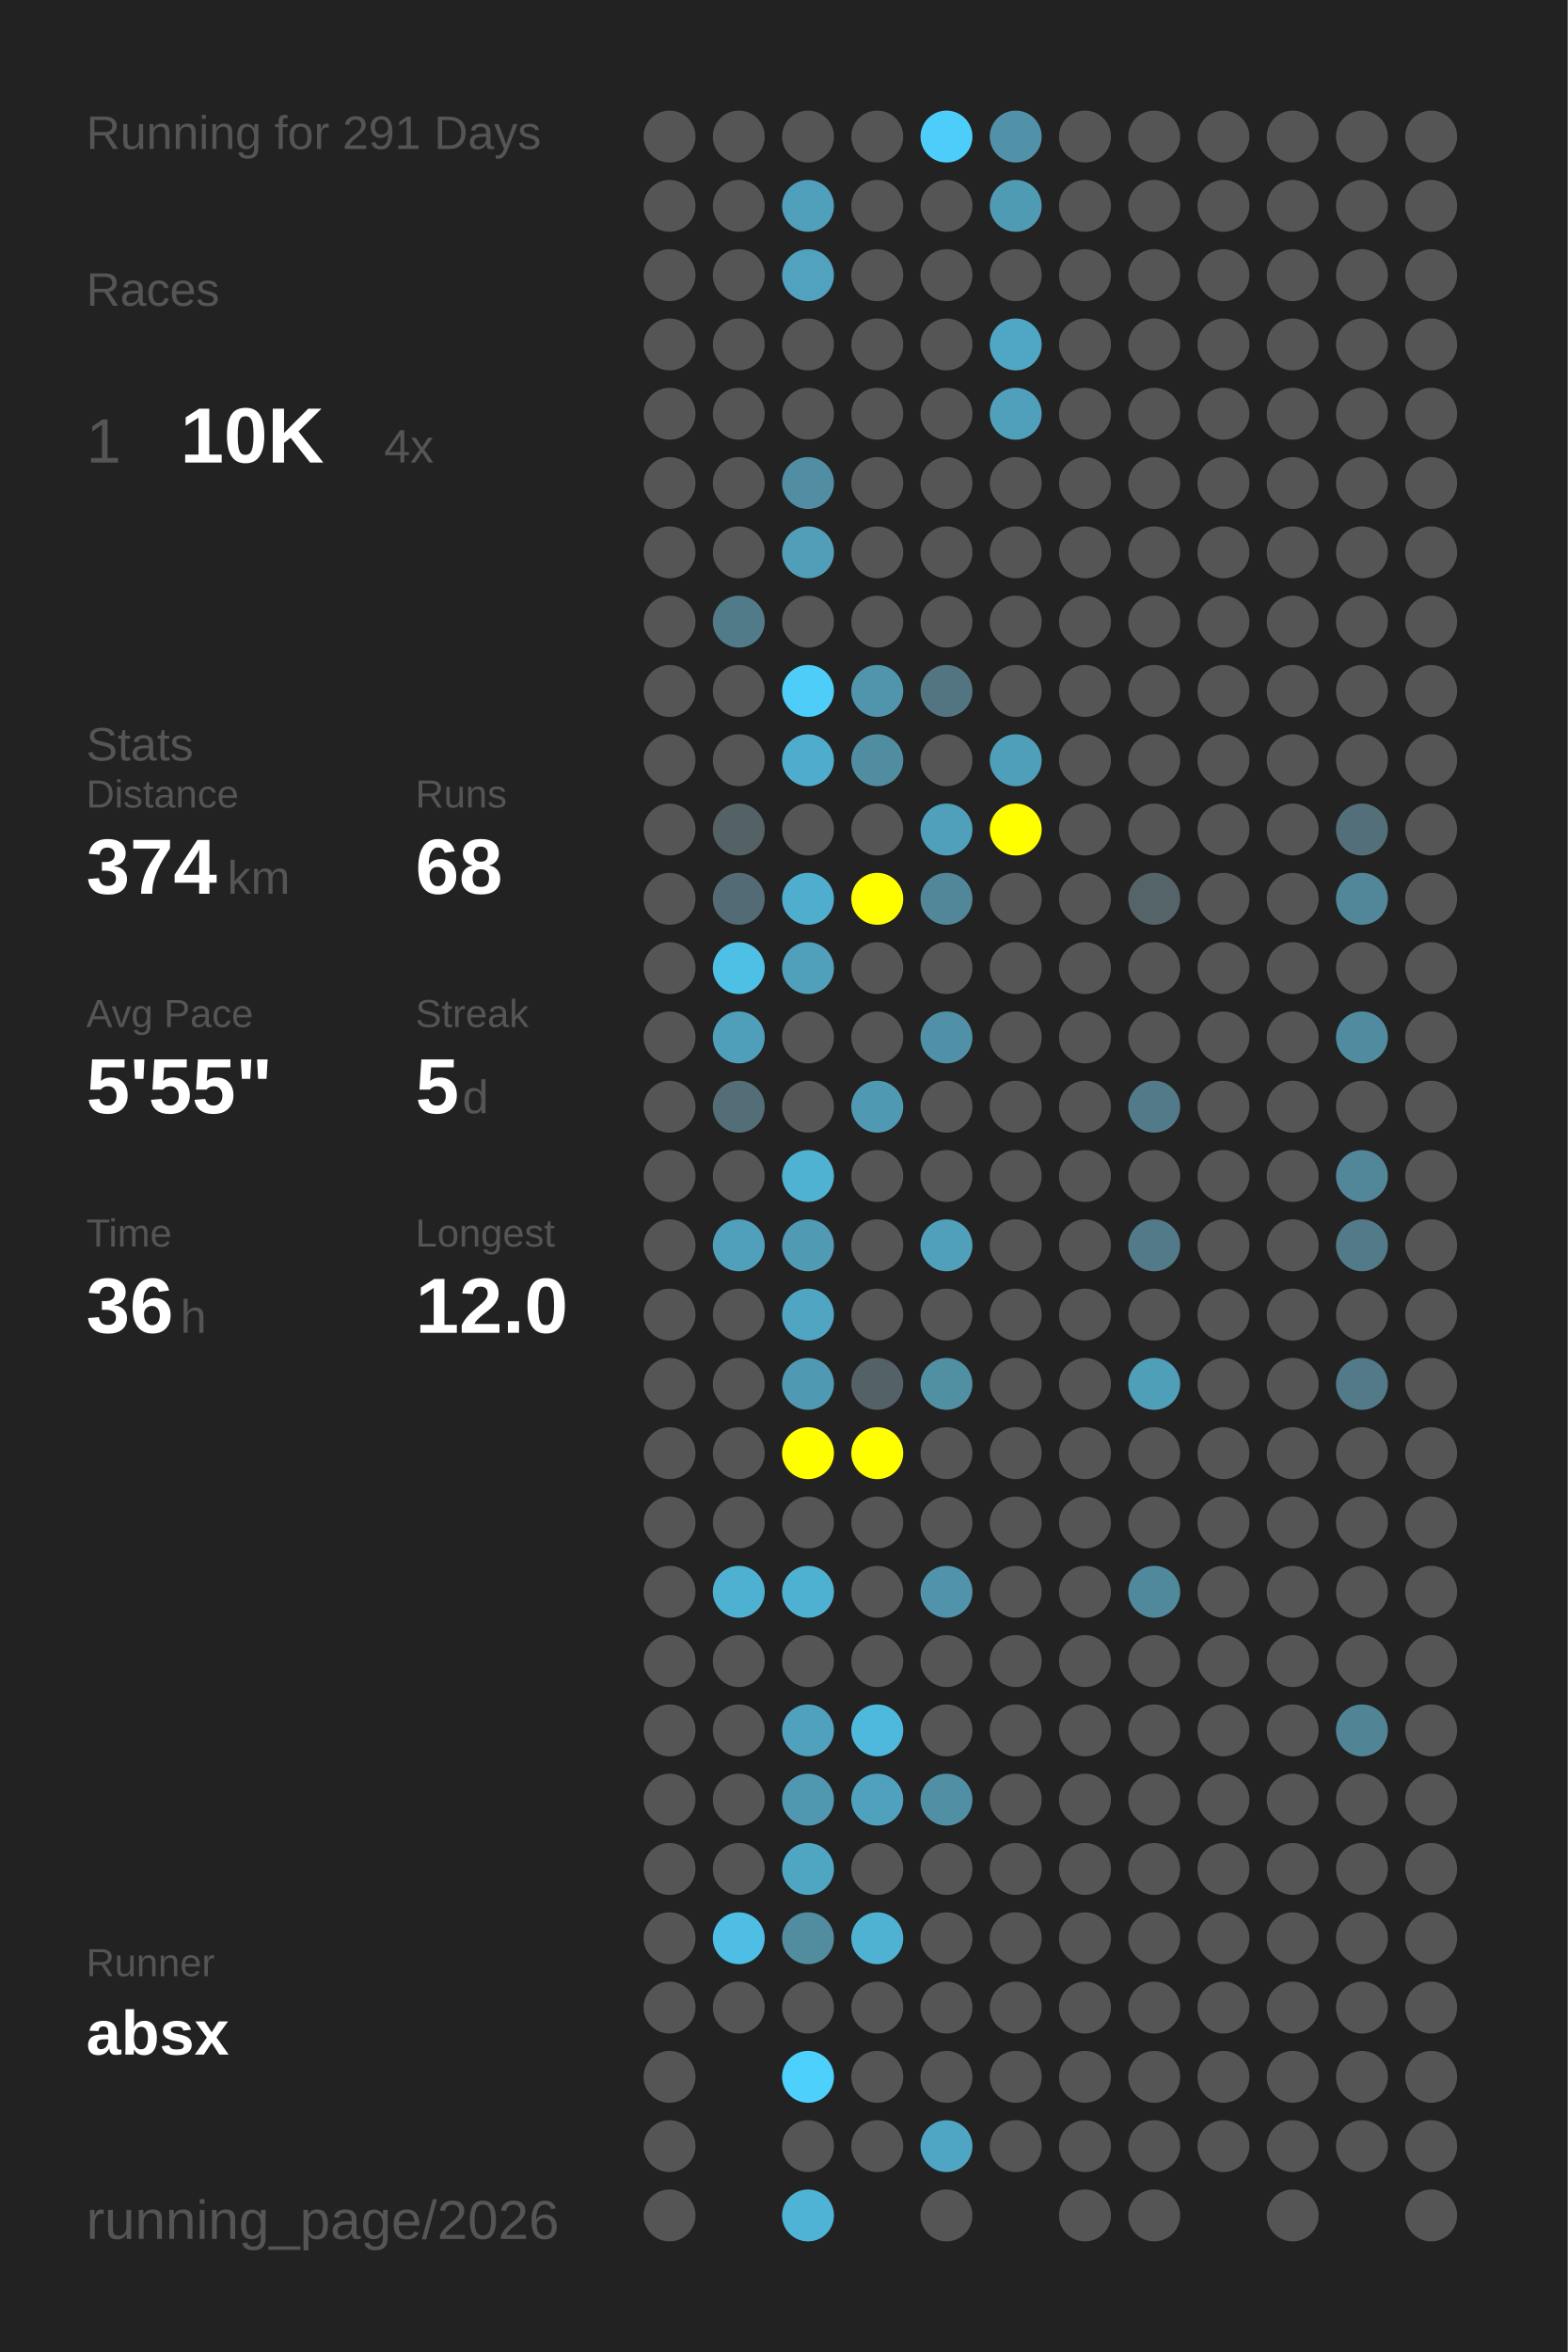
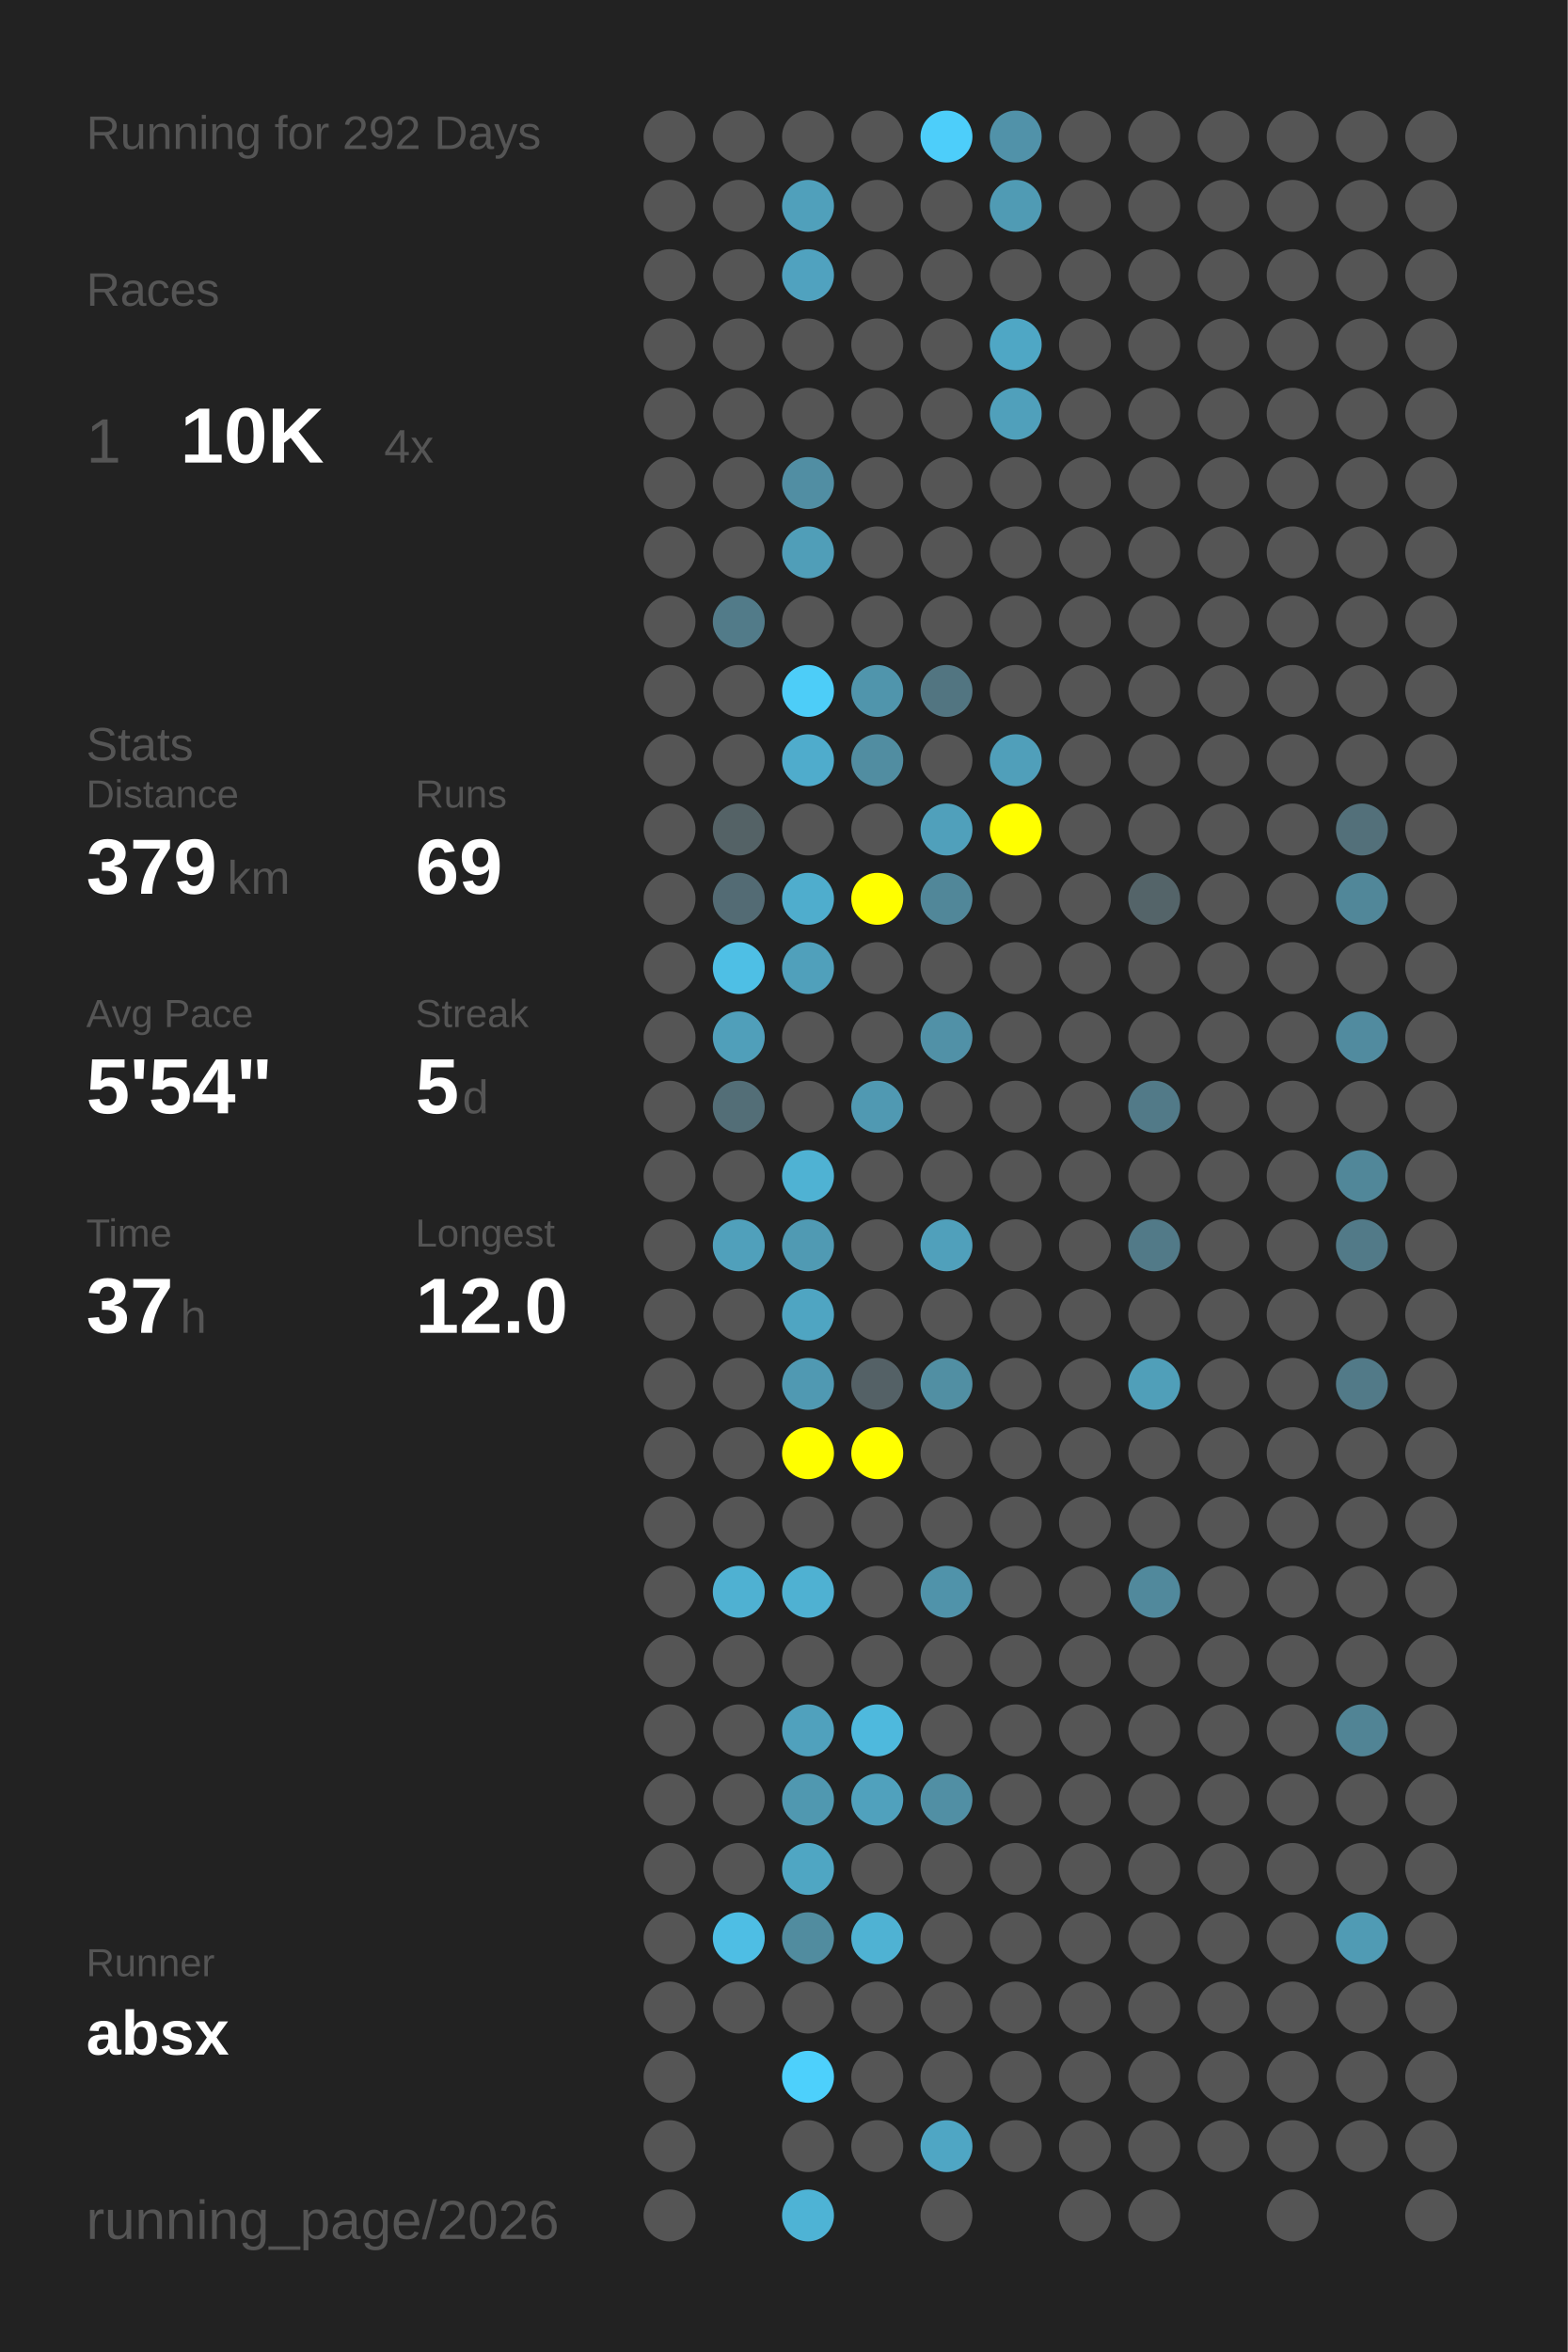
<svg xmlns="http://www.w3.org/2000/svg" baseProfile="full" height="300mm" version="1.1" viewBox="0,0,200,300" width="200mm">
  <defs />
  <rect fill="#222222" height="300" width="200" x="0" y="0" />
-   <text fill="#555555" style="font-size:6px; font-family:Arial;" x="11" y="19">Running for 291 Days</text>
+   <text fill="#555555" style="font-size:6px; font-family:Arial;" x="11" y="19">Running for 292 Days</text>
  <text fill="#555555" style="font-size:6px; font-family:Arial;" x="11" y="39">Races</text>
  <text fill="#555555" style="font-size:8px; font-family:Arial;" x="11" y="59">1</text>
  <text fill="#FFFFFF" style="font-size:10px; font-family:Arial; font-weight:bold;" x="23" y="59">10K</text>
  <text fill="#555555" style="font-size:6px; font-family:Arial;" x="49" y="59">4x</text>
  <text fill="#555555" style="font-size:6px; font-family:Arial;" x="11" y="97">Stats</text>
  <text fill="#555555" style="font-size:5px; font-family:Arial;" x="11" y="103">Distance</text>
-   <text fill="#FFFFFF" style="font-size:10px; font-family:Arial; font-weight:bold;" x="11" y="114">374</text>
+   <text fill="#FFFFFF" style="font-size:10px; font-family:Arial; font-weight:bold;" x="11" y="114">379</text>
  <text fill="#555555" style="font-size:6px; font-family:Arial;" x="29" y="114">km</text>
  <text fill="#555555" style="font-size:5px; font-family:Arial;" x="53" y="103">Runs</text>
-   <text fill="#FFFFFF" style="font-size:10px; font-family:Arial; font-weight:bold;" x="53" y="114">68</text>
+   <text fill="#FFFFFF" style="font-size:10px; font-family:Arial; font-weight:bold;" x="53" y="114">69</text>
  <text fill="#555555" style="font-size:5px; font-family:Arial;" x="11" y="131">Avg Pace</text>
-   <text fill="#FFFFFF" style="font-size:10px; font-family:Arial; font-weight:bold;" x="11" y="142">5'55"</text>
+   <text fill="#FFFFFF" style="font-size:10px; font-family:Arial; font-weight:bold;" x="11" y="142">5'54"</text>
  <text fill="#555555" style="font-size:5px; font-family:Arial;" x="53" y="131">Streak</text>
  <text fill="#FFFFFF" style="font-size:10px; font-family:Arial; font-weight:bold;" x="53" y="142">5</text>
  <text fill="#555555" style="font-size:6px; font-family:Arial;" x="59" y="142">d</text>
  <text fill="#555555" style="font-size:5px; font-family:Arial;" x="11" y="159">Time</text>
-   <text fill="#FFFFFF" style="font-size:10px; font-family:Arial; font-weight:bold;" x="11" y="170">36</text>
+   <text fill="#FFFFFF" style="font-size:10px; font-family:Arial; font-weight:bold;" x="11" y="170">37</text>
  <text fill="#555555" style="font-size:6px; font-family:Arial;" x="23" y="170">h</text>
  <text fill="#555555" style="font-size:5px; font-family:Arial;" x="53" y="159">Longest</text>
  <text fill="#FFFFFF" style="font-size:10px; font-family:Arial; font-weight:bold;" x="53" y="170">12.0</text>
  <text fill="#555555" style="font-size:5px; font-family:Arial;" x="11" y="252.065">Runner</text>
  <text fill="#FFFFFF" style="font-size:8px; font-family:Arial; font-weight:bold;" x="11" y="262.065">absx</text>
  <text fill="#555555" style="font-size:7px; font-family:Arial;" x="11" y="285.581">running_page/2026</text>
  <circle cx="85.417" cy="17.419" fill="#555555" r="3.312" />
  <circle cx="85.417" cy="26.258" fill="#555555" r="3.312" />
  <circle cx="85.417" cy="35.097" fill="#555555" r="3.312" />
  <circle cx="85.417" cy="43.935" fill="#555555" r="3.312" />
  <circle cx="85.417" cy="52.774" fill="#555555" r="3.312" />
  <circle cx="85.417" cy="61.613" fill="#555555" r="3.312" />
  <circle cx="85.417" cy="70.452" fill="#555555" r="3.312" />
  <circle cx="85.417" cy="79.29" fill="#555555" r="3.312" />
  <circle cx="85.417" cy="88.129" fill="#555555" r="3.312" />
  <circle cx="85.417" cy="96.968" fill="#555555" r="3.312" />
  <circle cx="85.417" cy="105.806" fill="#555555" r="3.312" />
  <circle cx="85.417" cy="114.645" fill="#555555" r="3.312" />
  <circle cx="85.417" cy="123.484" fill="#555555" r="3.312" />
  <circle cx="85.417" cy="132.323" fill="#555555" r="3.312" />
  <circle cx="85.417" cy="141.161" fill="#555555" r="3.312" />
  <circle cx="85.417" cy="150" fill="#555555" r="3.312" />
  <circle cx="85.417" cy="158.839" fill="#555555" r="3.312" />
  <circle cx="85.417" cy="167.677" fill="#555555" r="3.312" />
  <circle cx="85.417" cy="176.516" fill="#555555" r="3.312" />
  <circle cx="85.417" cy="185.355" fill="#555555" r="3.312" />
  <circle cx="85.417" cy="194.194" fill="#555555" r="3.312" />
  <circle cx="85.417" cy="203.032" fill="#555555" r="3.312" />
  <circle cx="85.417" cy="211.871" fill="#555555" r="3.312" />
  <circle cx="85.417" cy="220.71" fill="#555555" r="3.312" />
  <circle cx="85.417" cy="229.548" fill="#555555" r="3.312" />
  <circle cx="85.417" cy="238.387" fill="#555555" r="3.312" />
  <circle cx="85.417" cy="247.226" fill="#555555" r="3.312" />
  <circle cx="85.417" cy="256.065" fill="#555555" r="3.312" />
  <circle cx="85.417" cy="264.903" fill="#555555" r="3.312" />
  <circle cx="85.417" cy="273.742" fill="#555555" r="3.312" />
  <circle cx="85.417" cy="282.581" fill="#555555" r="3.312" />
  <circle cx="94.25" cy="17.419" fill="#555555" r="3.312" />
  <circle cx="94.25" cy="26.258" fill="#555555" r="3.312" />
  <circle cx="94.25" cy="35.097" fill="#555555" r="3.312" />
  <circle cx="94.25" cy="43.935" fill="#555555" r="3.312" />
  <circle cx="94.25" cy="52.774" fill="#555555" r="3.312" />
  <circle cx="94.25" cy="61.613" fill="#555555" r="3.312" />
  <circle cx="94.25" cy="70.452" fill="#555555" r="3.312" />
  <circle cx="94.25" cy="79.29" fill="#527b89" r="3.312" />
  <circle cx="94.25" cy="88.129" fill="#555555" r="3.312" />
  <circle cx="94.25" cy="96.968" fill="#555555" r="3.312" />
  <circle cx="94.25" cy="105.806" fill="#546266" r="3.312" />
  <circle cx="94.25" cy="114.645" fill="#536b74" r="3.312" />
  <circle cx="94.25" cy="123.484" fill="#4ebfe5" r="3.312" />
  <circle cx="94.25" cy="132.323" fill="#509fba" r="3.312" />
  <circle cx="94.25" cy="141.161" fill="#536e77" r="3.312" />
  <circle cx="94.25" cy="150" fill="#555555" r="3.312" />
  <circle cx="94.25" cy="158.839" fill="#50a0bb" r="3.312" />
  <circle cx="94.25" cy="167.677" fill="#555555" r="3.312" />
  <circle cx="94.25" cy="176.516" fill="#555555" r="3.312" />
  <circle cx="94.25" cy="185.355" fill="#555555" r="3.312" />
  <circle cx="94.25" cy="194.194" fill="#555555" r="3.312" />
  <circle cx="94.25" cy="203.032" fill="#4fb1d2" r="3.312" />
  <circle cx="94.25" cy="211.871" fill="#555555" r="3.312" />
  <circle cx="94.25" cy="220.71" fill="#555555" r="3.312" />
  <circle cx="94.25" cy="229.548" fill="#555555" r="3.312" />
  <circle cx="94.25" cy="238.387" fill="#555555" r="3.312" />
  <circle cx="94.25" cy="247.226" fill="#4ebee4" r="3.312" />
  <circle cx="94.25" cy="256.065" fill="#555555" r="3.312" />
  <circle cx="103.083" cy="17.419" fill="#555555" r="3.312" />
  <circle cx="103.083" cy="26.258" fill="#50a0bb" r="3.312" />
  <circle cx="103.083" cy="35.097" fill="#50a2bf" r="3.312" />
  <circle cx="103.083" cy="43.935" fill="#555555" r="3.312" />
  <circle cx="103.083" cy="52.774" fill="#555555" r="3.312" />
  <circle cx="103.083" cy="61.613" fill="#518ea3" r="3.312" />
  <circle cx="103.083" cy="70.452" fill="#509eb8" r="3.312" />
  <circle cx="103.083" cy="79.29" fill="#555555" r="3.312" />
  <circle cx="103.083" cy="88.129" fill="#4dcdf8" r="3.312" />
  <circle cx="103.083" cy="96.968" fill="#4faccc" r="3.312" />
  <circle cx="103.083" cy="105.806" fill="#555555" r="3.312" />
  <circle cx="103.083" cy="114.645" fill="#4fadcd" r="3.312" />
  <circle cx="103.083" cy="123.484" fill="#50a0bb" r="3.312" />
  <circle cx="103.083" cy="132.323" fill="#555555" r="3.312" />
  <circle cx="103.083" cy="141.161" fill="#555555" r="3.312" />
  <circle cx="103.083" cy="150" fill="#4fb2d3" r="3.312" />
  <circle cx="103.083" cy="158.839" fill="#509ab3" r="3.312" />
  <circle cx="103.083" cy="167.677" fill="#4fa5c2" r="3.312" />
  <circle cx="103.083" cy="176.516" fill="#5099b2" r="3.312" />
  <circle cx="103.083" cy="185.355" fill="#FFFF00" r="3.312" />
  <circle cx="103.083" cy="194.194" fill="#555555" r="3.312" />
  <circle cx="103.083" cy="203.032" fill="#4fb1d2" r="3.312" />
  <circle cx="103.083" cy="211.871" fill="#555555" r="3.312" />
  <circle cx="103.083" cy="220.71" fill="#50a1bd" r="3.312" />
  <circle cx="103.083" cy="229.548" fill="#5098b0" r="3.312" />
  <circle cx="103.083" cy="238.387" fill="#4fa6c3" r="3.312" />
  <circle cx="103.083" cy="247.226" fill="#518c9f" r="3.312" />
  <circle cx="103.083" cy="256.065" fill="#555555" r="3.312" />
  <circle cx="103.083" cy="264.903" fill="#4dd0fc" r="3.312" />
  <circle cx="103.083" cy="273.742" fill="#555555" r="3.312" />
  <circle cx="103.083" cy="282.581" fill="#4eb3d5" r="3.312" />
  <circle cx="111.917" cy="17.419" fill="#555555" r="3.312" />
  <circle cx="111.917" cy="26.258" fill="#555555" r="3.312" />
  <circle cx="111.917" cy="35.097" fill="#555555" r="3.312" />
  <circle cx="111.917" cy="43.935" fill="#555555" r="3.312" />
  <circle cx="111.917" cy="52.774" fill="#555555" r="3.312" />
  <circle cx="111.917" cy="61.613" fill="#555555" r="3.312" />
  <circle cx="111.917" cy="70.452" fill="#555555" r="3.312" />
  <circle cx="111.917" cy="79.29" fill="#555555" r="3.312" />
  <circle cx="111.917" cy="88.129" fill="#5095ac" r="3.312" />
  <circle cx="111.917" cy="96.968" fill="#518da1" r="3.312" />
  <circle cx="111.917" cy="105.806" fill="#555555" r="3.312" />
  <circle cx="111.917" cy="114.645" fill="#FFFF00" r="3.312" />
  <circle cx="111.917" cy="123.484" fill="#555555" r="3.312" />
  <circle cx="111.917" cy="132.323" fill="#555555" r="3.312" />
  <circle cx="111.917" cy="141.161" fill="#5099b2" r="3.312" />
  <circle cx="111.917" cy="150" fill="#555555" r="3.312" />
  <circle cx="111.917" cy="158.839" fill="#555555" r="3.312" />
  <circle cx="111.917" cy="167.677" fill="#555555" r="3.312" />
  <circle cx="111.917" cy="176.516" fill="#546166" r="3.312" />
  <circle cx="111.917" cy="185.355" fill="#FFFF00" r="3.312" />
  <circle cx="111.917" cy="194.194" fill="#555555" r="3.312" />
  <circle cx="111.917" cy="203.032" fill="#555555" r="3.312" />
  <circle cx="111.917" cy="211.871" fill="#555555" r="3.312" />
  <circle cx="111.917" cy="220.71" fill="#4eb9dd" r="3.312" />
  <circle cx="111.917" cy="229.548" fill="#50a1bd" r="3.312" />
  <circle cx="111.917" cy="238.387" fill="#555555" r="3.312" />
  <circle cx="111.917" cy="247.226" fill="#4fb2d3" r="3.312" />
  <circle cx="111.917" cy="256.065" fill="#555555" r="3.312" />
  <circle cx="111.917" cy="264.903" fill="#555555" r="3.312" />
  <circle cx="111.917" cy="273.742" fill="#555555" r="3.312" />
  <circle cx="120.75" cy="17.419" fill="#4dcefa" r="3.312" />
  <circle cx="120.75" cy="26.258" fill="#555555" r="3.312" />
  <circle cx="120.75" cy="35.097" fill="#555555" r="3.312" />
  <circle cx="120.75" cy="43.935" fill="#555555" r="3.312" />
  <circle cx="120.75" cy="52.774" fill="#555555" r="3.312" />
  <circle cx="120.75" cy="61.613" fill="#555555" r="3.312" />
  <circle cx="120.75" cy="70.452" fill="#555555" r="3.312" />
  <circle cx="120.75" cy="79.29" fill="#555555" r="3.312" />
  <circle cx="120.75" cy="88.129" fill="#527581" r="3.312" />
  <circle cx="120.75" cy="96.968" fill="#555555" r="3.312" />
  <circle cx="120.75" cy="105.806" fill="#50a0bb" r="3.312" />
  <circle cx="120.75" cy="114.645" fill="#518799" r="3.312" />
  <circle cx="120.75" cy="123.484" fill="#555555" r="3.312" />
  <circle cx="120.75" cy="132.323" fill="#5191a7" r="3.312" />
  <circle cx="120.75" cy="141.161" fill="#555555" r="3.312" />
  <circle cx="120.75" cy="150" fill="#555555" r="3.312" />
  <circle cx="120.75" cy="158.839" fill="#50a0bb" r="3.312" />
  <circle cx="120.75" cy="167.677" fill="#555555" r="3.312" />
  <circle cx="120.75" cy="176.516" fill="#518fa3" r="3.312" />
  <circle cx="120.75" cy="185.355" fill="#555555" r="3.312" />
  <circle cx="120.75" cy="194.194" fill="#555555" r="3.312" />
  <circle cx="120.75" cy="203.032" fill="#5093aa" r="3.312" />
  <circle cx="120.75" cy="211.871" fill="#555555" r="3.312" />
  <circle cx="120.75" cy="220.71" fill="#555555" r="3.312" />
  <circle cx="120.75" cy="229.548" fill="#518fa4" r="3.312" />
  <circle cx="120.75" cy="238.387" fill="#555555" r="3.312" />
  <circle cx="120.75" cy="247.226" fill="#555555" r="3.312" />
  <circle cx="120.75" cy="256.065" fill="#555555" r="3.312" />
  <circle cx="120.75" cy="264.903" fill="#555555" r="3.312" />
  <circle cx="120.75" cy="273.742" fill="#4fa6c4" r="3.312" />
  <circle cx="120.75" cy="282.581" fill="#555555" r="3.312" />
  <circle cx="129.583" cy="17.419" fill="#5192a9" r="3.312" />
  <circle cx="129.583" cy="26.258" fill="#509bb4" r="3.312" />
  <circle cx="129.583" cy="35.097" fill="#555555" r="3.312" />
  <circle cx="129.583" cy="43.935" fill="#4fa7c5" r="3.312" />
  <circle cx="129.583" cy="52.774" fill="#50a0bb" r="3.312" />
  <circle cx="129.583" cy="61.613" fill="#555555" r="3.312" />
  <circle cx="129.583" cy="70.452" fill="#555555" r="3.312" />
  <circle cx="129.583" cy="79.29" fill="#555555" r="3.312" />
  <circle cx="129.583" cy="88.129" fill="#555555" r="3.312" />
  <circle cx="129.583" cy="96.968" fill="#509fba" r="3.312" />
  <circle cx="129.583" cy="105.806" fill="#FFFF00" r="3.312" />
  <circle cx="129.583" cy="114.645" fill="#555555" r="3.312" />
  <circle cx="129.583" cy="123.484" fill="#555555" r="3.312" />
  <circle cx="129.583" cy="132.323" fill="#555555" r="3.312" />
  <circle cx="129.583" cy="141.161" fill="#555555" r="3.312" />
  <circle cx="129.583" cy="150" fill="#555555" r="3.312" />
  <circle cx="129.583" cy="158.839" fill="#555555" r="3.312" />
  <circle cx="129.583" cy="167.677" fill="#555555" r="3.312" />
  <circle cx="129.583" cy="176.516" fill="#555555" r="3.312" />
  <circle cx="129.583" cy="185.355" fill="#555555" r="3.312" />
  <circle cx="129.583" cy="194.194" fill="#555555" r="3.312" />
  <circle cx="129.583" cy="203.032" fill="#555555" r="3.312" />
  <circle cx="129.583" cy="211.871" fill="#555555" r="3.312" />
  <circle cx="129.583" cy="220.71" fill="#555555" r="3.312" />
  <circle cx="129.583" cy="229.548" fill="#555555" r="3.312" />
  <circle cx="129.583" cy="238.387" fill="#555555" r="3.312" />
  <circle cx="129.583" cy="247.226" fill="#555555" r="3.312" />
  <circle cx="129.583" cy="256.065" fill="#555555" r="3.312" />
  <circle cx="129.583" cy="264.903" fill="#555555" r="3.312" />
  <circle cx="129.583" cy="273.742" fill="#555555" r="3.312" />
  <circle cx="138.417" cy="17.419" fill="#555555" r="3.312" />
  <circle cx="138.417" cy="26.258" fill="#555555" r="3.312" />
  <circle cx="138.417" cy="35.097" fill="#555555" r="3.312" />
  <circle cx="138.417" cy="43.935" fill="#555555" r="3.312" />
  <circle cx="138.417" cy="52.774" fill="#555555" r="3.312" />
  <circle cx="138.417" cy="61.613" fill="#555555" r="3.312" />
  <circle cx="138.417" cy="70.452" fill="#555555" r="3.312" />
  <circle cx="138.417" cy="79.29" fill="#555555" r="3.312" />
  <circle cx="138.417" cy="88.129" fill="#555555" r="3.312" />
  <circle cx="138.417" cy="96.968" fill="#555555" r="3.312" />
  <circle cx="138.417" cy="105.806" fill="#555555" r="3.312" />
  <circle cx="138.417" cy="114.645" fill="#555555" r="3.312" />
  <circle cx="138.417" cy="123.484" fill="#555555" r="3.312" />
  <circle cx="138.417" cy="132.323" fill="#555555" r="3.312" />
  <circle cx="138.417" cy="141.161" fill="#555555" r="3.312" />
  <circle cx="138.417" cy="150" fill="#555555" r="3.312" />
  <circle cx="138.417" cy="158.839" fill="#555555" r="3.312" />
  <circle cx="138.417" cy="167.677" fill="#555555" r="3.312" />
  <circle cx="138.417" cy="176.516" fill="#555555" r="3.312" />
  <circle cx="138.417" cy="185.355" fill="#555555" r="3.312" />
  <circle cx="138.417" cy="194.194" fill="#555555" r="3.312" />
  <circle cx="138.417" cy="203.032" fill="#555555" r="3.312" />
  <circle cx="138.417" cy="211.871" fill="#555555" r="3.312" />
  <circle cx="138.417" cy="220.71" fill="#555555" r="3.312" />
  <circle cx="138.417" cy="229.548" fill="#555555" r="3.312" />
  <circle cx="138.417" cy="238.387" fill="#555555" r="3.312" />
  <circle cx="138.417" cy="247.226" fill="#555555" r="3.312" />
  <circle cx="138.417" cy="256.065" fill="#555555" r="3.312" />
  <circle cx="138.417" cy="264.903" fill="#555555" r="3.312" />
  <circle cx="138.417" cy="273.742" fill="#555555" r="3.312" />
  <circle cx="138.417" cy="282.581" fill="#555555" r="3.312" />
  <circle cx="147.25" cy="17.419" fill="#555555" r="3.312" />
  <circle cx="147.25" cy="26.258" fill="#555555" r="3.312" />
  <circle cx="147.25" cy="35.097" fill="#555555" r="3.312" />
  <circle cx="147.25" cy="43.935" fill="#555555" r="3.312" />
  <circle cx="147.25" cy="52.774" fill="#555555" r="3.312" />
  <circle cx="147.25" cy="61.613" fill="#555555" r="3.312" />
  <circle cx="147.25" cy="70.452" fill="#555555" r="3.312" />
  <circle cx="147.25" cy="79.29" fill="#555555" r="3.312" />
  <circle cx="147.25" cy="88.129" fill="#555555" r="3.312" />
  <circle cx="147.25" cy="96.968" fill="#555555" r="3.312" />
  <circle cx="147.25" cy="105.806" fill="#555555" r="3.312" />
  <circle cx="147.25" cy="114.645" fill="#546469" r="3.312" />
  <circle cx="147.25" cy="123.484" fill="#555555" r="3.312" />
  <circle cx="147.25" cy="132.323" fill="#555555" r="3.312" />
  <circle cx="147.25" cy="141.161" fill="#527a88" r="3.312" />
  <circle cx="147.25" cy="150" fill="#555555" r="3.312" />
  <circle cx="147.25" cy="158.839" fill="#527a88" r="3.312" />
  <circle cx="147.25" cy="167.677" fill="#555555" r="3.312" />
  <circle cx="147.25" cy="176.516" fill="#509fb9" r="3.312" />
  <circle cx="147.25" cy="185.355" fill="#555555" r="3.312" />
  <circle cx="147.25" cy="194.194" fill="#555555" r="3.312" />
  <circle cx="147.25" cy="203.032" fill="#51899c" r="3.312" />
  <circle cx="147.25" cy="211.871" fill="#555555" r="3.312" />
  <circle cx="147.25" cy="220.71" fill="#555555" r="3.312" />
  <circle cx="147.25" cy="229.548" fill="#555555" r="3.312" />
  <circle cx="147.25" cy="238.387" fill="#555555" r="3.312" />
  <circle cx="147.25" cy="247.226" fill="#555555" r="3.312" />
  <circle cx="147.25" cy="256.065" fill="#555555" r="3.312" />
  <circle cx="147.25" cy="264.903" fill="#555555" r="3.312" />
  <circle cx="147.25" cy="273.742" fill="#555555" r="3.312" />
  <circle cx="147.25" cy="282.581" fill="#555555" r="3.312" />
  <circle cx="156.083" cy="17.419" fill="#555555" r="3.312" />
  <circle cx="156.083" cy="26.258" fill="#555555" r="3.312" />
  <circle cx="156.083" cy="35.097" fill="#555555" r="3.312" />
  <circle cx="156.083" cy="43.935" fill="#555555" r="3.312" />
  <circle cx="156.083" cy="52.774" fill="#555555" r="3.312" />
  <circle cx="156.083" cy="61.613" fill="#555555" r="3.312" />
  <circle cx="156.083" cy="70.452" fill="#555555" r="3.312" />
  <circle cx="156.083" cy="79.29" fill="#555555" r="3.312" />
  <circle cx="156.083" cy="88.129" fill="#555555" r="3.312" />
  <circle cx="156.083" cy="96.968" fill="#555555" r="3.312" />
  <circle cx="156.083" cy="105.806" fill="#555555" r="3.312" />
  <circle cx="156.083" cy="114.645" fill="#555555" r="3.312" />
  <circle cx="156.083" cy="123.484" fill="#555555" r="3.312" />
  <circle cx="156.083" cy="132.323" fill="#555555" r="3.312" />
  <circle cx="156.083" cy="141.161" fill="#555555" r="3.312" />
  <circle cx="156.083" cy="150" fill="#555555" r="3.312" />
  <circle cx="156.083" cy="158.839" fill="#555555" r="3.312" />
  <circle cx="156.083" cy="167.677" fill="#555555" r="3.312" />
  <circle cx="156.083" cy="176.516" fill="#555555" r="3.312" />
  <circle cx="156.083" cy="185.355" fill="#555555" r="3.312" />
  <circle cx="156.083" cy="194.194" fill="#555555" r="3.312" />
  <circle cx="156.083" cy="203.032" fill="#555555" r="3.312" />
  <circle cx="156.083" cy="211.871" fill="#555555" r="3.312" />
  <circle cx="156.083" cy="220.71" fill="#555555" r="3.312" />
  <circle cx="156.083" cy="229.548" fill="#555555" r="3.312" />
  <circle cx="156.083" cy="238.387" fill="#555555" r="3.312" />
  <circle cx="156.083" cy="247.226" fill="#555555" r="3.312" />
  <circle cx="156.083" cy="256.065" fill="#555555" r="3.312" />
  <circle cx="156.083" cy="264.903" fill="#555555" r="3.312" />
  <circle cx="156.083" cy="273.742" fill="#555555" r="3.312" />
  <circle cx="164.917" cy="17.419" fill="#555555" r="3.312" />
  <circle cx="164.917" cy="26.258" fill="#555555" r="3.312" />
  <circle cx="164.917" cy="35.097" fill="#555555" r="3.312" />
  <circle cx="164.917" cy="43.935" fill="#555555" r="3.312" />
  <circle cx="164.917" cy="52.774" fill="#555555" r="3.312" />
  <circle cx="164.917" cy="61.613" fill="#555555" r="3.312" />
  <circle cx="164.917" cy="70.452" fill="#555555" r="3.312" />
  <circle cx="164.917" cy="79.29" fill="#555555" r="3.312" />
  <circle cx="164.917" cy="88.129" fill="#555555" r="3.312" />
  <circle cx="164.917" cy="96.968" fill="#555555" r="3.312" />
  <circle cx="164.917" cy="105.806" fill="#555555" r="3.312" />
  <circle cx="164.917" cy="114.645" fill="#555555" r="3.312" />
  <circle cx="164.917" cy="123.484" fill="#555555" r="3.312" />
  <circle cx="164.917" cy="132.323" fill="#555555" r="3.312" />
  <circle cx="164.917" cy="141.161" fill="#555555" r="3.312" />
  <circle cx="164.917" cy="150" fill="#555555" r="3.312" />
  <circle cx="164.917" cy="158.839" fill="#555555" r="3.312" />
  <circle cx="164.917" cy="167.677" fill="#555555" r="3.312" />
  <circle cx="164.917" cy="176.516" fill="#555555" r="3.312" />
  <circle cx="164.917" cy="185.355" fill="#555555" r="3.312" />
  <circle cx="164.917" cy="194.194" fill="#555555" r="3.312" />
  <circle cx="164.917" cy="203.032" fill="#555555" r="3.312" />
  <circle cx="164.917" cy="211.871" fill="#555555" r="3.312" />
  <circle cx="164.917" cy="220.71" fill="#555555" r="3.312" />
  <circle cx="164.917" cy="229.548" fill="#555555" r="3.312" />
  <circle cx="164.917" cy="238.387" fill="#555555" r="3.312" />
  <circle cx="164.917" cy="247.226" fill="#555555" r="3.312" />
  <circle cx="164.917" cy="256.065" fill="#555555" r="3.312" />
  <circle cx="164.917" cy="264.903" fill="#555555" r="3.312" />
  <circle cx="164.917" cy="273.742" fill="#555555" r="3.312" />
  <circle cx="164.917" cy="282.581" fill="#555555" r="3.312" />
  <circle cx="173.75" cy="17.419" fill="#555555" r="3.312" />
  <circle cx="173.75" cy="26.258" fill="#555555" r="3.312" />
  <circle cx="173.75" cy="35.097" fill="#555555" r="3.312" />
  <circle cx="173.75" cy="43.935" fill="#555555" r="3.312" />
  <circle cx="173.75" cy="52.774" fill="#555555" r="3.312" />
  <circle cx="173.75" cy="61.613" fill="#555555" r="3.312" />
  <circle cx="173.75" cy="70.452" fill="#555555" r="3.312" />
  <circle cx="173.75" cy="79.29" fill="#555555" r="3.312" />
  <circle cx="173.75" cy="88.129" fill="#555555" r="3.312" />
  <circle cx="173.75" cy="96.968" fill="#555555" r="3.312" />
  <circle cx="173.75" cy="105.806" fill="#53707a" r="3.312" />
  <circle cx="173.75" cy="114.645" fill="#518799" r="3.312" />
  <circle cx="173.75" cy="123.484" fill="#555555" r="3.312" />
  <circle cx="173.75" cy="132.323" fill="#518b9f" r="3.312" />
  <circle cx="173.75" cy="141.161" fill="#555555" r="3.312" />
  <circle cx="173.75" cy="150" fill="#518799" r="3.312" />
  <circle cx="173.75" cy="158.839" fill="#527a88" r="3.312" />
  <circle cx="173.75" cy="167.677" fill="#555555" r="3.312" />
  <circle cx="173.75" cy="176.516" fill="#527a88" r="3.312" />
  <circle cx="173.75" cy="185.355" fill="#555555" r="3.312" />
  <circle cx="173.75" cy="194.194" fill="#555555" r="3.312" />
  <circle cx="173.75" cy="203.032" fill="#555555" r="3.312" />
  <circle cx="173.75" cy="211.871" fill="#555555" r="3.312" />
  <circle cx="173.75" cy="220.71" fill="#518495" r="3.312" />
  <circle cx="173.75" cy="229.548" fill="#555555" r="3.312" />
  <circle cx="173.75" cy="238.387" fill="#555555" r="3.312" />
-   <circle cx="173.75" cy="247.226" fill="#555555" r="3.312" />
+   <circle cx="173.75" cy="247.226" fill="#509bb4" r="3.312" />
  <circle cx="173.75" cy="256.065" fill="#555555" r="3.312" />
  <circle cx="173.75" cy="264.903" fill="#555555" r="3.312" />
  <circle cx="173.75" cy="273.742" fill="#555555" r="3.312" />
  <circle cx="182.583" cy="17.419" fill="#555555" r="3.312" />
  <circle cx="182.583" cy="26.258" fill="#555555" r="3.312" />
  <circle cx="182.583" cy="35.097" fill="#555555" r="3.312" />
  <circle cx="182.583" cy="43.935" fill="#555555" r="3.312" />
  <circle cx="182.583" cy="52.774" fill="#555555" r="3.312" />
  <circle cx="182.583" cy="61.613" fill="#555555" r="3.312" />
  <circle cx="182.583" cy="70.452" fill="#555555" r="3.312" />
  <circle cx="182.583" cy="79.29" fill="#555555" r="3.312" />
  <circle cx="182.583" cy="88.129" fill="#555555" r="3.312" />
  <circle cx="182.583" cy="96.968" fill="#555555" r="3.312" />
  <circle cx="182.583" cy="105.806" fill="#555555" r="3.312" />
  <circle cx="182.583" cy="114.645" fill="#555555" r="3.312" />
  <circle cx="182.583" cy="123.484" fill="#555555" r="3.312" />
  <circle cx="182.583" cy="132.323" fill="#555555" r="3.312" />
  <circle cx="182.583" cy="141.161" fill="#555555" r="3.312" />
  <circle cx="182.583" cy="150" fill="#555555" r="3.312" />
  <circle cx="182.583" cy="158.839" fill="#555555" r="3.312" />
  <circle cx="182.583" cy="167.677" fill="#555555" r="3.312" />
  <circle cx="182.583" cy="176.516" fill="#555555" r="3.312" />
  <circle cx="182.583" cy="185.355" fill="#555555" r="3.312" />
  <circle cx="182.583" cy="194.194" fill="#555555" r="3.312" />
  <circle cx="182.583" cy="203.032" fill="#555555" r="3.312" />
  <circle cx="182.583" cy="211.871" fill="#555555" r="3.312" />
  <circle cx="182.583" cy="220.71" fill="#555555" r="3.312" />
  <circle cx="182.583" cy="229.548" fill="#555555" r="3.312" />
  <circle cx="182.583" cy="238.387" fill="#555555" r="3.312" />
  <circle cx="182.583" cy="247.226" fill="#555555" r="3.312" />
  <circle cx="182.583" cy="256.065" fill="#555555" r="3.312" />
  <circle cx="182.583" cy="264.903" fill="#555555" r="3.312" />
  <circle cx="182.583" cy="273.742" fill="#555555" r="3.312" />
  <circle cx="182.583" cy="282.581" fill="#555555" r="3.312" />
</svg>
